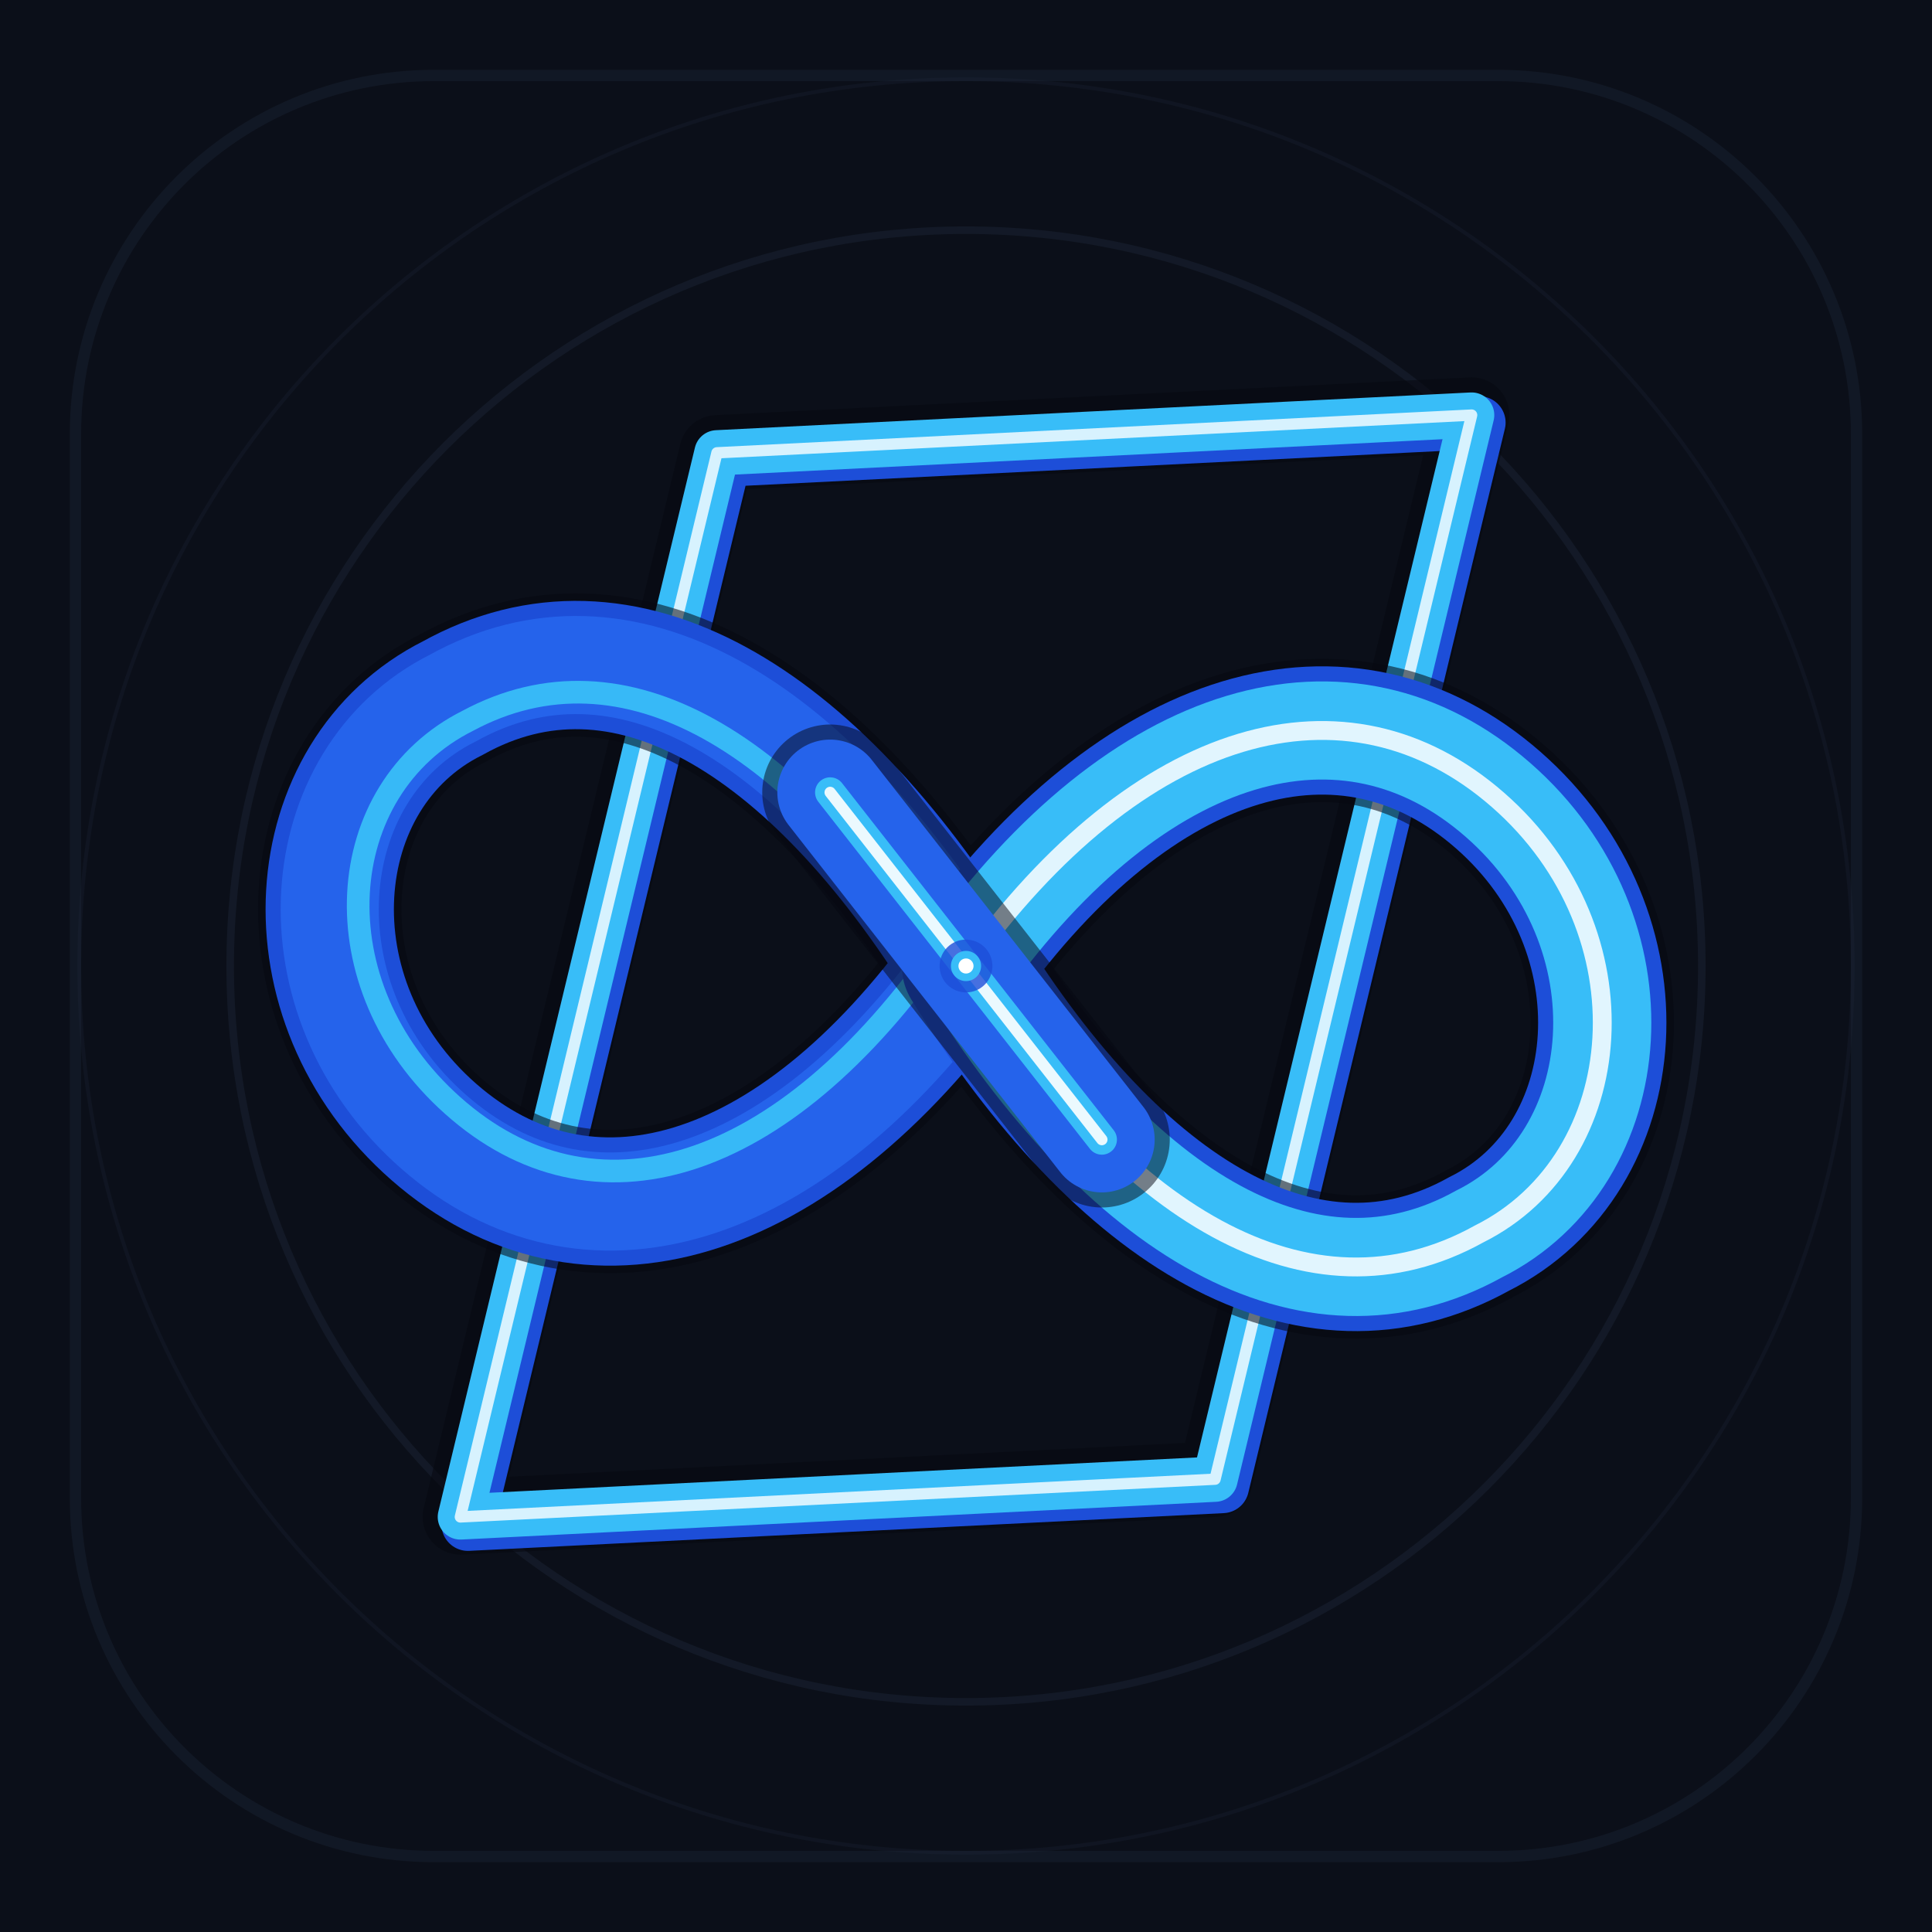
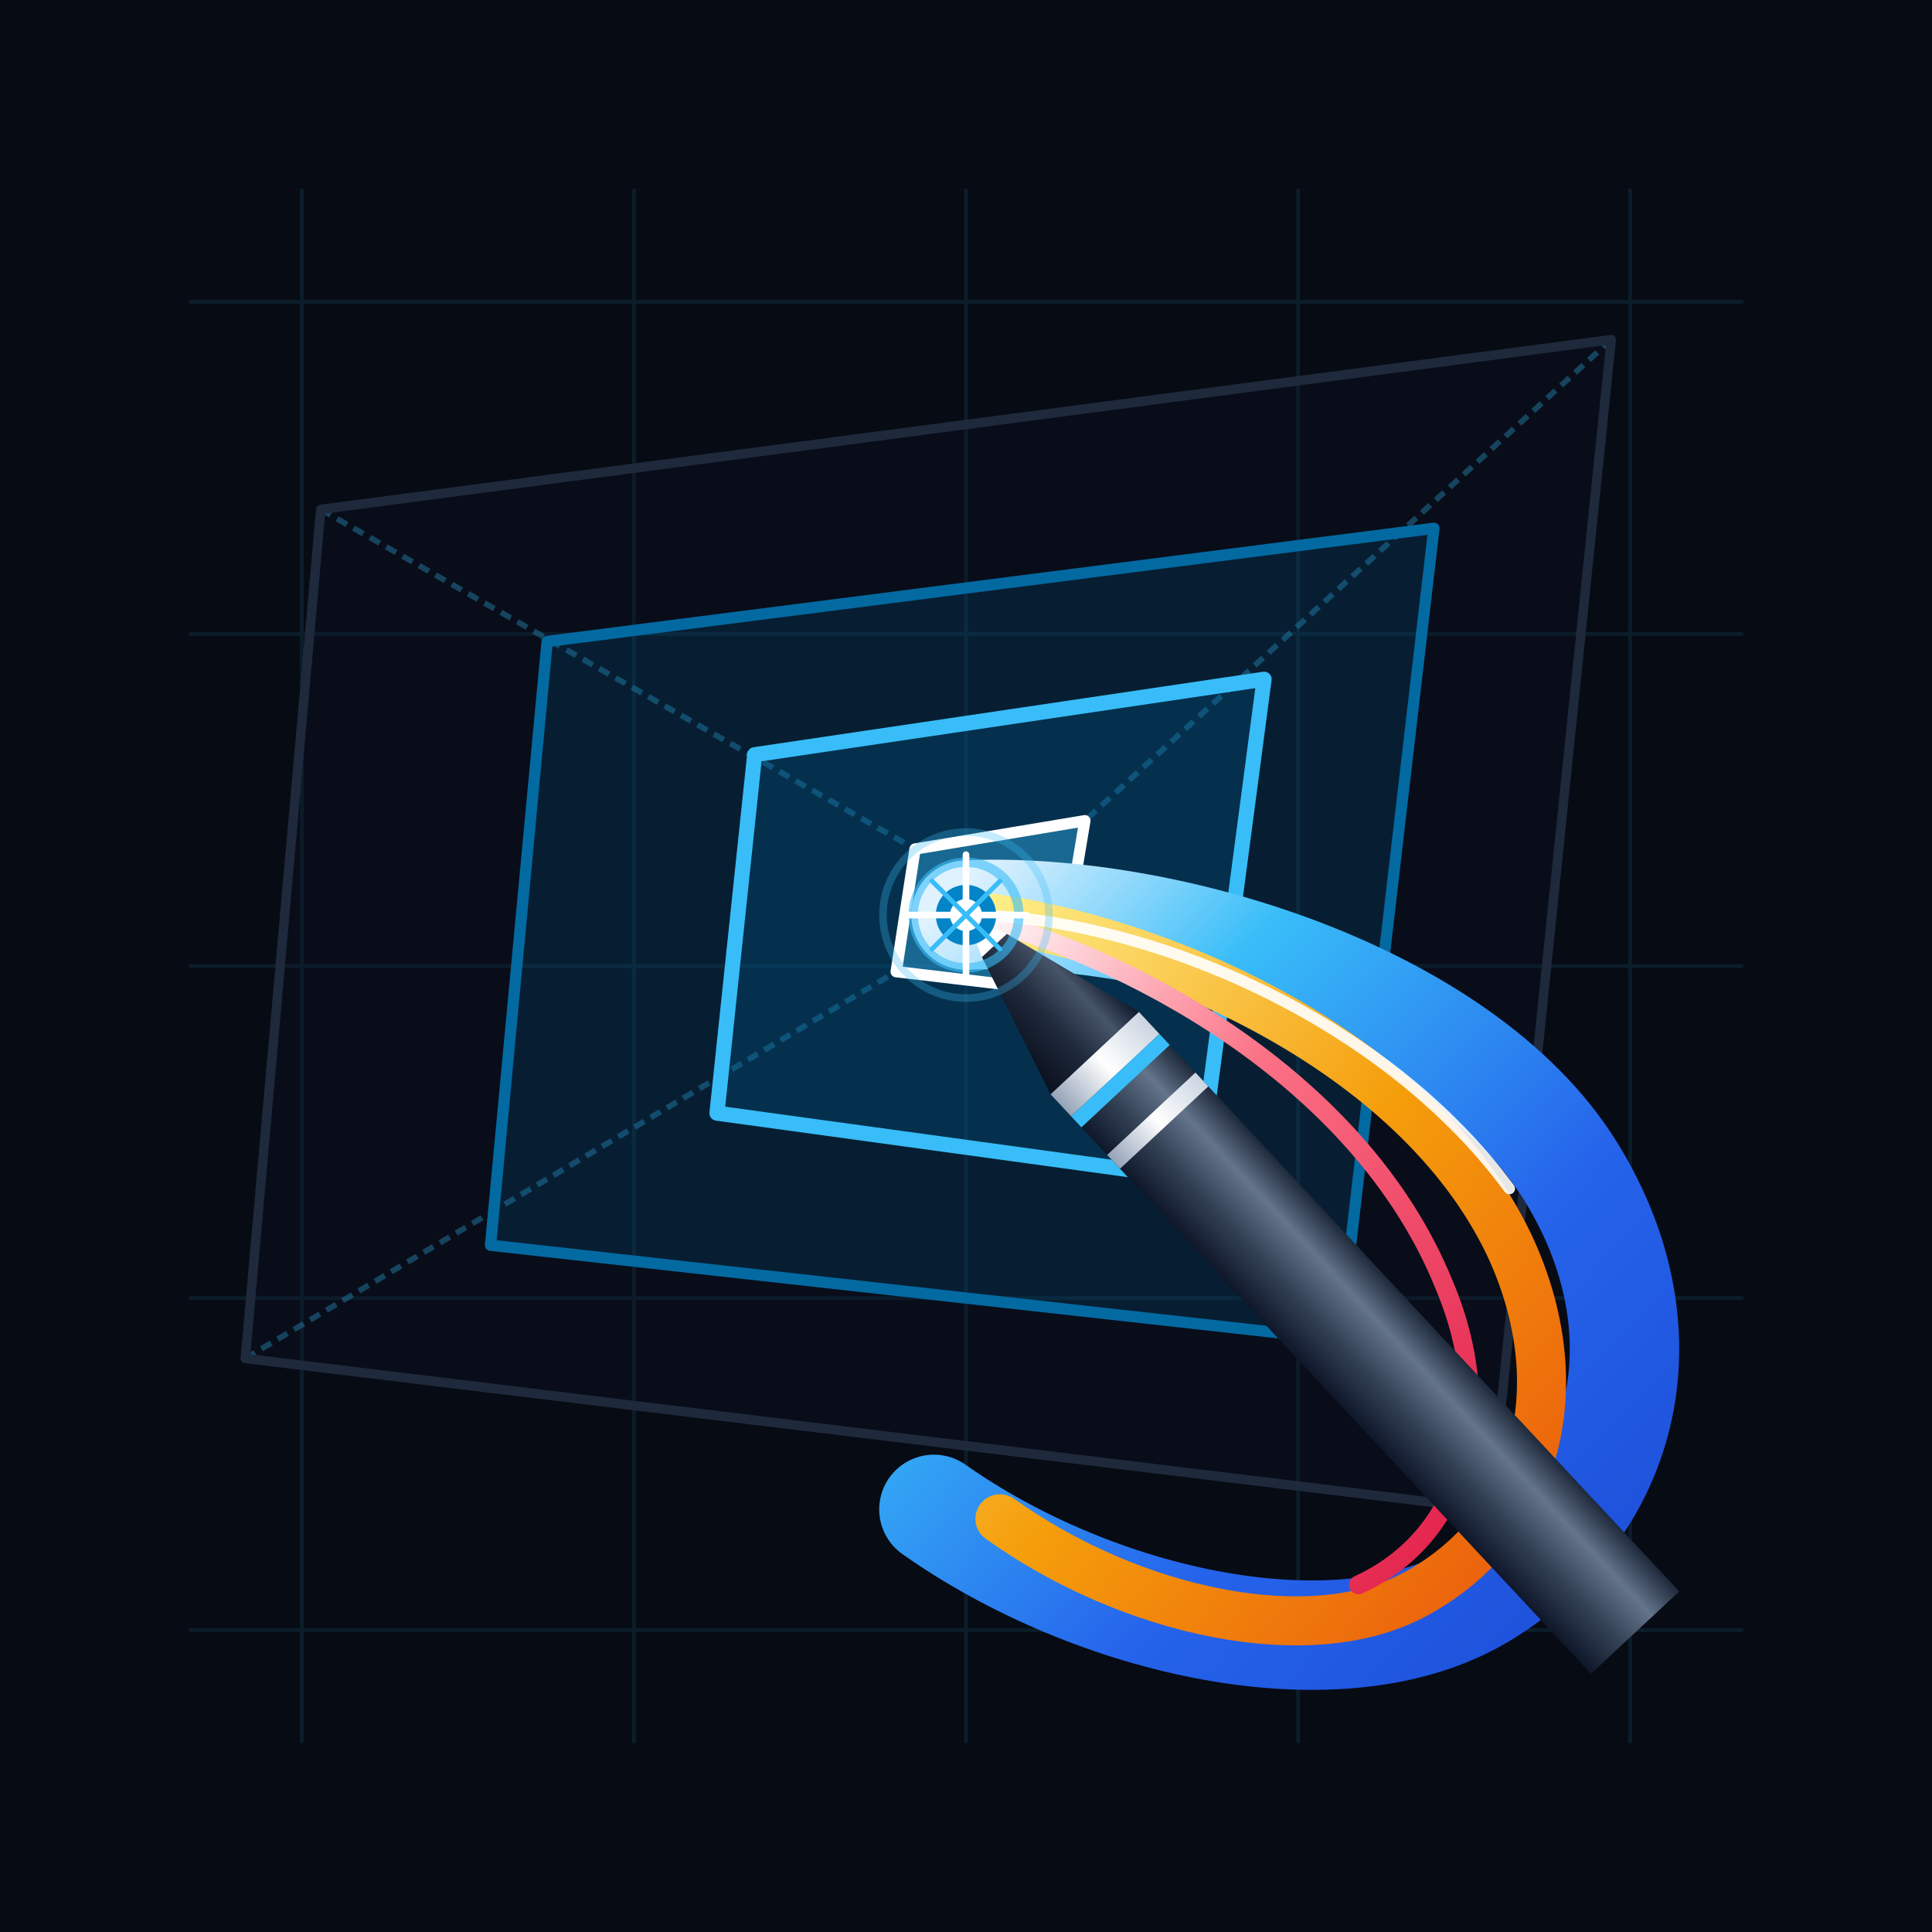
<svg xmlns="http://www.w3.org/2000/svg" viewBox="0 0 1024 1024" width="1024" height="1024">
  <defs>
-     <rect id="bg" width="1024" height="1024" rx="225" fill="#0B0F19" />
-     <circle id="ring1" cx="512" cy="512" r="390" fill="none" stroke="#1E293B" stroke-width="4" opacity="0.4" />
-     <circle id="ring2" cx="512" cy="512" r="470" fill="none" stroke="#1E293B" stroke-width="2" opacity="0.25" />
+     <rect id="bg" width="1024" height="1024" rx="225" fill="#070B14" />
+     <linearGradient id="paintRibbonCyan" x1="0%" y1="0%" x2="100%" y2="100%">
+       <stop offset="0%" stop-color="#E0F2FE" />
+       <stop offset="25%" stop-color="#38BDF8" />
+       <stop offset="65%" stop-color="#2563EB" />
+       <stop offset="100%" stop-color="#1D4ED8" />
+     </linearGradient>
+     <linearGradient id="paintRibbonGold" x1="0%" y1="0%" x2="100%" y2="100%">
+       <stop offset="0%" stop-color="#FEF08A" />
+       <stop offset="50%" stop-color="#F59E0B" />
+       <stop offset="100%" stop-color="#EA580C" />
+     </linearGradient>
+     <linearGradient id="paintRibbonCoral" x1="0%" y1="0%" x2="100%" y2="100%">
+       <stop offset="0%" stop-color="#FFFFFF" />
+       <stop offset="40%" stop-color="#FB7185" />
+       <stop offset="100%" stop-color="#E11D48" />
+     </linearGradient>
+     <linearGradient id="stylusBarrel" x1="0%" y1="0%" x2="100%" y2="0%">
+       <stop offset="0%" stop-color="#0F172A" />
+       <stop offset="35%" stop-color="#334155" />
+       <stop offset="70%" stop-color="#64748B" />
+       <stop offset="100%" stop-color="#1E293B" />
+     </linearGradient>
+     <linearGradient id="stylusChrome" x1="0%" y1="0%" x2="100%" y2="0%">
+       <stop offset="0%" stop-color="#94A3B8" />
+       <stop offset="50%" stop-color="#FFFFFF" />
+       <stop offset="100%" stop-color="#CBD5E1" />
+     </linearGradient>
+     <linearGradient id="stylusCone" x1="0%" y1="0%" x2="100%" y2="0%">
+       <stop offset="0%" stop-color="#0A0F1D" />
+       <stop offset="40%" stop-color="#1E293B" />
+       <stop offset="75%" stop-color="#475569" />
+       <stop offset="100%" stop-color="#0F172A" />
+     </linearGradient>
  </defs>
-   <rect width="1024" height="1024" fill="#0B0F19" />
-   <rect x="40" y="40" width="944" height="944" rx="190" fill="none" stroke="#1E293B" stroke-width="6" opacity="0.35" />
-   <circle cx="512" cy="512" r="390" fill="none" stroke="#1E293B" stroke-width="4" opacity="0.4" />
-   <circle cx="512" cy="512" r="470" fill="none" stroke="#1E293B" stroke-width="2" opacity="0.25" />
-   <g id="perspective-canvas-frame">
-     <polygon points="380,240 780,220 644,784 244,804" fill="none" stroke="#060911" stroke-width="40" stroke-linejoin="round" opacity="0.6" />
-     <polygon points="384,244 784,224 648,788 248,808" fill="none" stroke="#1D4ED8" stroke-width="28" stroke-linejoin="round" />
-     <polygon points="380,240 780,220 644,784 244,804" fill="none" stroke="#38BDF8" stroke-width="24" stroke-linejoin="round" />
-     <polygon points="380,240 780,220 644,784 244,804" fill="none" stroke="#FFFFFF" stroke-width="6" stroke-linejoin="round" opacity="0.8" />
+   <rect width="1024" height="1024" fill="#070B14" />
+   <g stroke="#38BDF8" stroke-width="2" opacity="0.10">
+     <line x1="160" y1="100" x2="160" y2="924" />
+     <line x1="336" y1="100" x2="336" y2="924" />
+     <line x1="512" y1="100" x2="512" y2="924" />
+     <line x1="688" y1="100" x2="688" y2="924" />
+     <line x1="864" y1="100" x2="864" y2="924" />
+     <line x1="100" y1="160" x2="924" y2="160" />
+     <line x1="100" y1="336" x2="924" y2="336" />
+     <line x1="100" y1="512" x2="924" y2="512" />
+     <line x1="100" y1="688" x2="924" y2="688" />
+     <line x1="100" y1="864" x2="924" y2="864" />
  </g>
-   <g id="infinora-infinity-loop">
-     <path d="M 512 512 C 420 640 310 670 230 600 C 150 530 160 410 240 370 C 330 320 430 380 512 512 C 594 644 694 704 784 654 C 864 614 874 494 794 424 C 714 354 604 384 512 512 Z" fill="none" stroke="#050811" stroke-width="76" stroke-linecap="round" opacity="0.55" />
-     <path d="M 512 512 C 420 640 310 670 230 600 C 150 530 160 410 240 370 C 330 320 430 380 512 512" fill="none" stroke="#1D4ED8" stroke-width="68" stroke-linecap="round" />
-     <path d="M 512 512 C 420 640 310 670 230 600 C 150 530 160 410 240 370 C 330 320 430 380 512 512" fill="none" stroke="#2563EB" stroke-width="52" stroke-linecap="round" />
-     <path d="M 500 500 C 414 624 314 652 240 586 C 168 522 176 418 248 382 C 330 338 422 392 500 518" fill="none" stroke="#38BDF8" stroke-width="12" stroke-linecap="round" opacity="0.95" />
-     <path d="M 512 512 C 594 644 694 704 784 654 C 864 614 874 494 794 424 C 714 354 604 384 512 512" fill="none" stroke="#1D4ED8" stroke-width="68" stroke-linecap="round" />
-     <path d="M 512 512 C 594 644 694 704 784 654 C 864 614 874 494 794 424 C 714 354 604 384 512 512" fill="none" stroke="#38BDF8" stroke-width="52" stroke-linecap="round" />
-     <path d="M 512 512 C 594 644 694 704 784 654 C 864 614 874 494 794 424 C 714 354 604 384 512 512" fill="none" stroke="#FFFFFF" stroke-width="10" stroke-linecap="round" opacity="0.85" />
-     <path d="M 440 420 C 476 466 548 558 584 604" fill="none" stroke="#050811" stroke-width="72" stroke-linecap="round" opacity="0.5" />
-     <path d="M 440 420 C 476 466 548 558 584 604" fill="none" stroke="#2563EB" stroke-width="56" stroke-linecap="round" />
-     <path d="M 440 420 C 476 466 548 558 584 604" fill="none" stroke="#38BDF8" stroke-width="16" stroke-linecap="round" />
-     <path d="M 440 420 C 476 466 548 558 584 604" fill="none" stroke="#FFFFFF" stroke-width="6" stroke-linecap="round" opacity="0.9" />
-     <circle cx="512" cy="512" r="14" fill="#1D4ED8" opacity="0.8" />
-     <circle cx="512" cy="512" r="8" fill="#38BDF8" />
-     <circle cx="512" cy="512" r="4" fill="#FFFFFF" />
+   <g stroke="#38BDF8" stroke-width="3" opacity="0.4" stroke-dasharray="6 4">
+     <line x1="170" y1="270" x2="485" y2="450" />
+     <line x1="854" y1="180" x2="575" y2="435" />
+     <line x1="790" y1="800" x2="560" y2="525" />
+     <line x1="130" y1="720" x2="475" y2="515" />
  </g>
+   <polygon points="170,270 854,180 790,800 130,720" fill="#0F172A" fill-opacity="0.25" stroke="#1E293B" stroke-width="5" stroke-linejoin="round" />
+   <polygon points="290,340 760,280 710,710 260,660" fill="#0284C7" fill-opacity="0.15" stroke="#0369A1" stroke-width="6" stroke-linejoin="round" />
+   <polygon points="400,400 670,360 635,625 380,590" fill="#0369A1" fill-opacity="0.25" stroke="#38BDF8" stroke-width="8" stroke-linejoin="round" />
+   <polygon points="485,450 575,435 560,525 475,515" fill="#38BDF8" fill-opacity="0.40" stroke="#FFFFFF" stroke-width="6" stroke-linejoin="round" />
+   <path d="M 512 485 C 620 480 780 530 835 625 C 885 710 860 800 785 845 C 710 890 580 860 495 800" fill="none" stroke="url(#paintRibbonCyan)" stroke-width="58" stroke-linecap="round" />
+   <path d="M 512 485 C 610 495 750 555 800 660 C 835 735 815 810 750 845 C 695 875 600 855 530 805" fill="none" stroke="url(#paintRibbonGold)" stroke-width="26" stroke-linecap="round" />
+   <path d="M 512 485 C 595 505 720 570 765 680 C 795 750 775 815 720 840" fill="none" stroke="url(#paintRibbonCoral)" stroke-width="10" stroke-linecap="round" />
+   <path d="M 512 485 C 600 485 730 535 800 630" fill="none" stroke="#FFFFFF" stroke-width="6" stroke-linecap="round" opacity="0.9" />
+   <g transform="translate(512, 485) rotate(-43)">
+     <rect x="-32" y="100" width="64" height="420" fill="url(#stylusBarrel)" />
+     <rect x="-32" y="100" width="64" height="16" fill="url(#stylusChrome)" />
+     <rect x="-32" y="144" width="64" height="10" fill="url(#stylusChrome)" />
+     <rect x="-32" y="116" width="64" height="8" fill="#38BDF8" />
+     <polygon points="-32,100 32,100 9,22 -9,22" fill="url(#stylusCone)" />
+     <polygon points="-9,22 9,22 0,0" fill="#FFFFFF" />
+   </g>
+   <circle cx="512" cy="485" r="44" fill="none" stroke="#38BDF8" stroke-width="4" opacity="0.3" />
+   <circle cx="512" cy="485" r="28" fill="none" stroke="#38BDF8" stroke-width="5" opacity="0.6" />
+   <circle cx="512" cy="485" r="16" fill="#0284C7" />
+   <circle cx="512" cy="485" r="8.5" fill="#FFFFFF" />
+   <line x1="480" y1="485" x2="544" y2="485" stroke="#FFFFFF" stroke-width="3.5" stroke-linecap="round" />
+   <line x1="512" y1="453" x2="512" y2="517" stroke="#FFFFFF" stroke-width="3.5" stroke-linecap="round" />
+   <line x1="494" y1="467" x2="530" y2="503" stroke="#38BDF8" stroke-width="2.5" stroke-linecap="round" />
+   <line x1="494" y1="503" x2="530" y2="467" stroke="#38BDF8" stroke-width="2.5" stroke-linecap="round" />
</svg>
